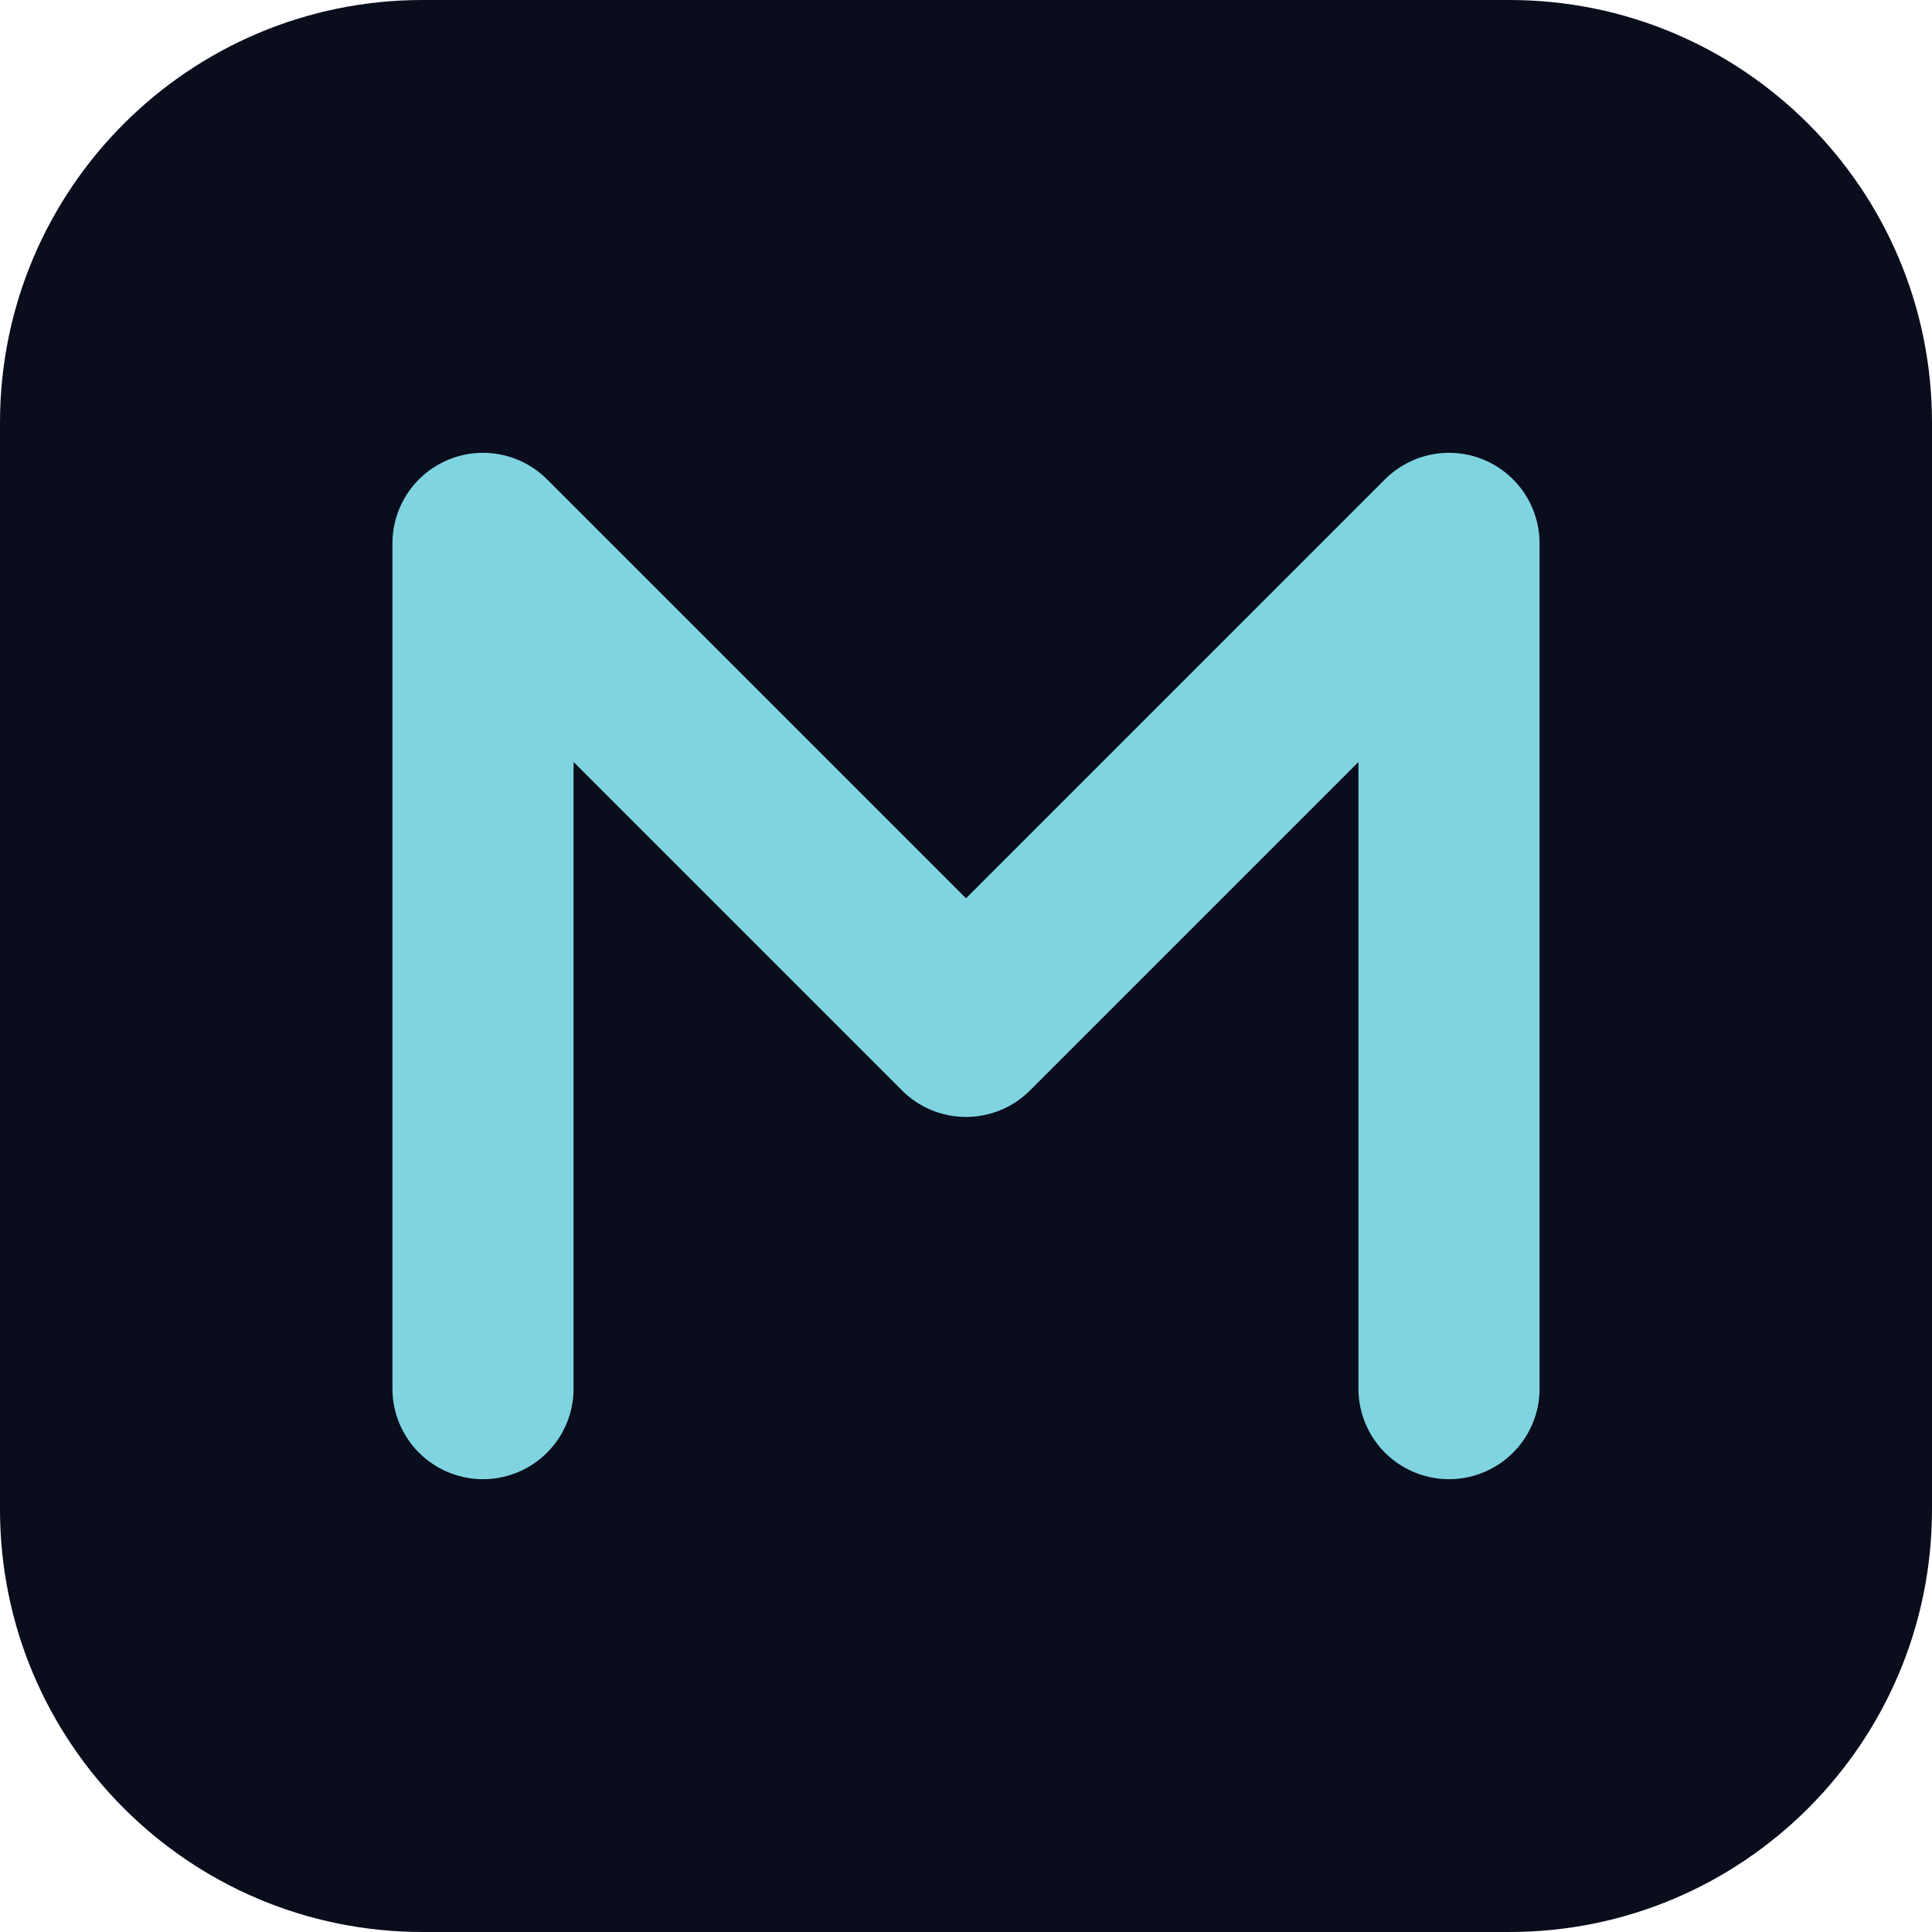
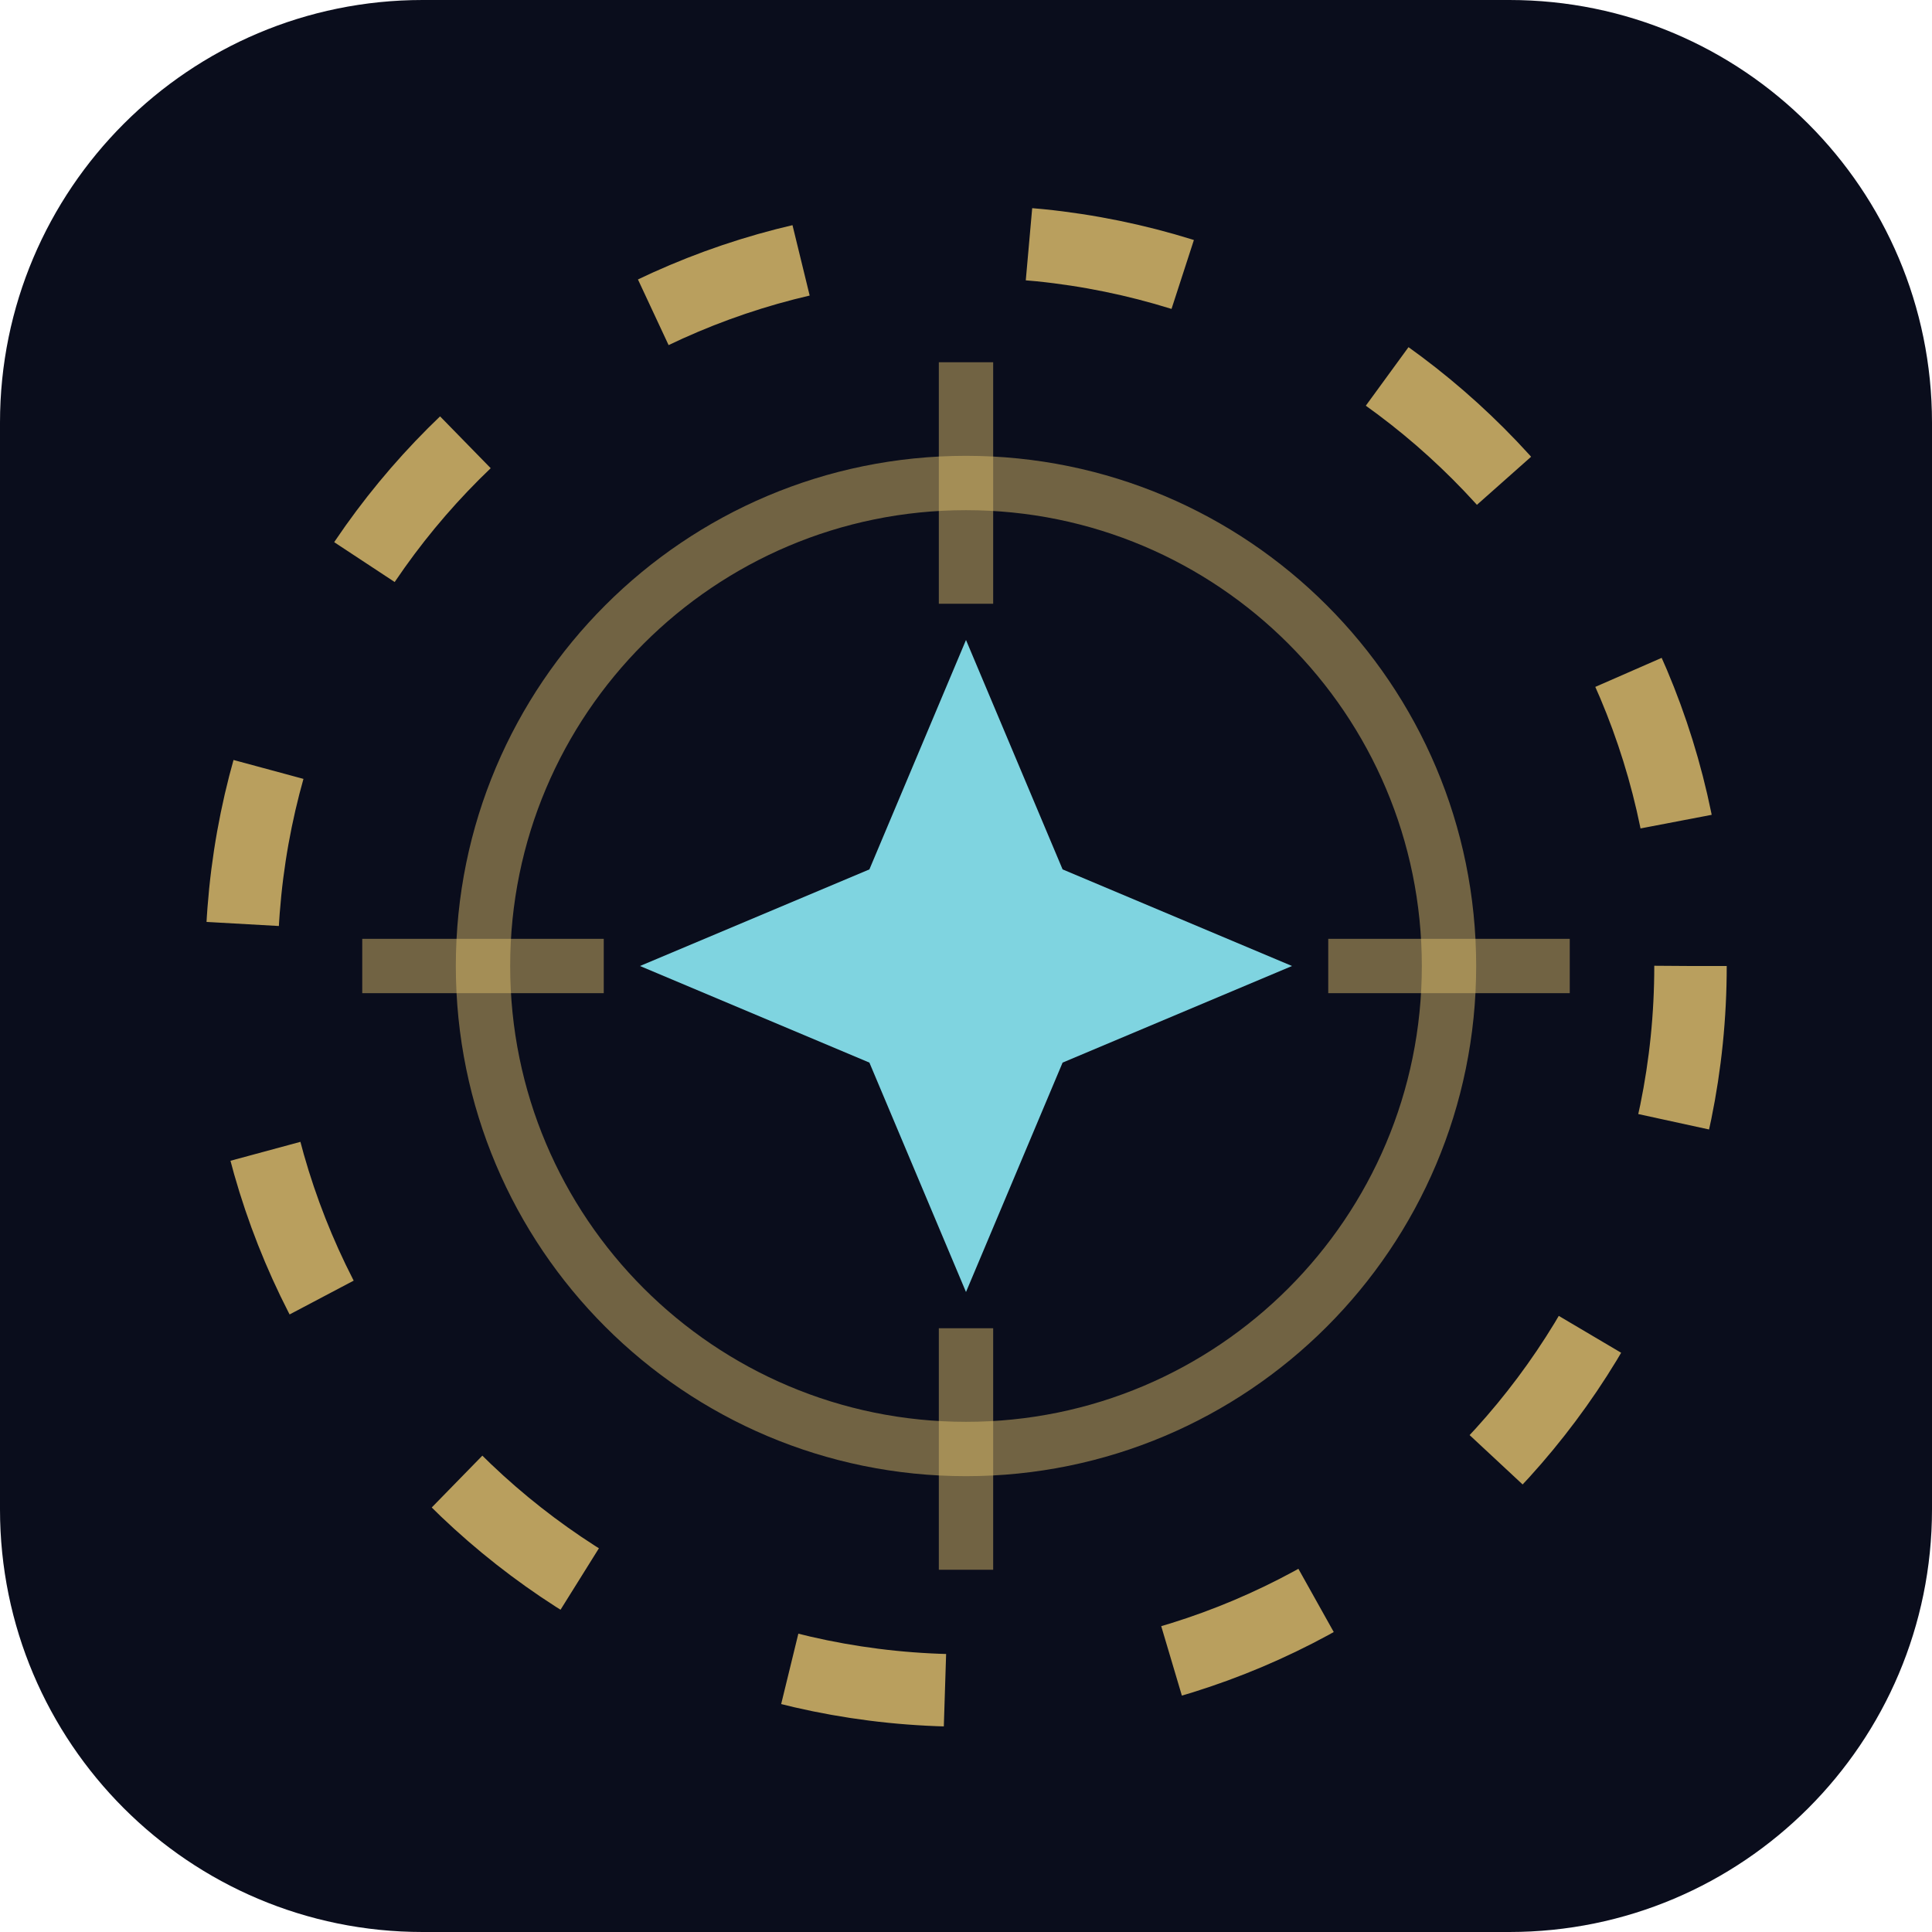
<svg xmlns="http://www.w3.org/2000/svg" viewBox="0 0 32 32">
  <rect width="32" height="32" rx="7" fill="#0a0d1c" />
-   <path d="M8 23V9l8 8 8-8v14" fill="none" stroke="#7fd4e0" stroke-width="3" stroke-linecap="round" stroke-linejoin="round" />
+   <circle cx="16" cy="16" r="12" fill="none" stroke="#d8b96a" stroke-width="1.2" stroke-dasharray="2.6 3.8" opacity="0.85" />
+   <circle cx="16" cy="16" r="8" fill="none" stroke="#d8b96a" stroke-width="0.9" opacity="0.5" />
+   <path d="M16 6v4M16 22v4M6 16h4M22 16h4" stroke="#d8b96a" stroke-width="0.9" opacity="0.5" />
+   <path d="M16 10.6l1.6 3.8 3.8 1.6-3.8 1.6-1.6 3.8-1.6-3.8-3.8-1.6 3.8-1.6z" fill="#7fd4e0" />
</svg>
